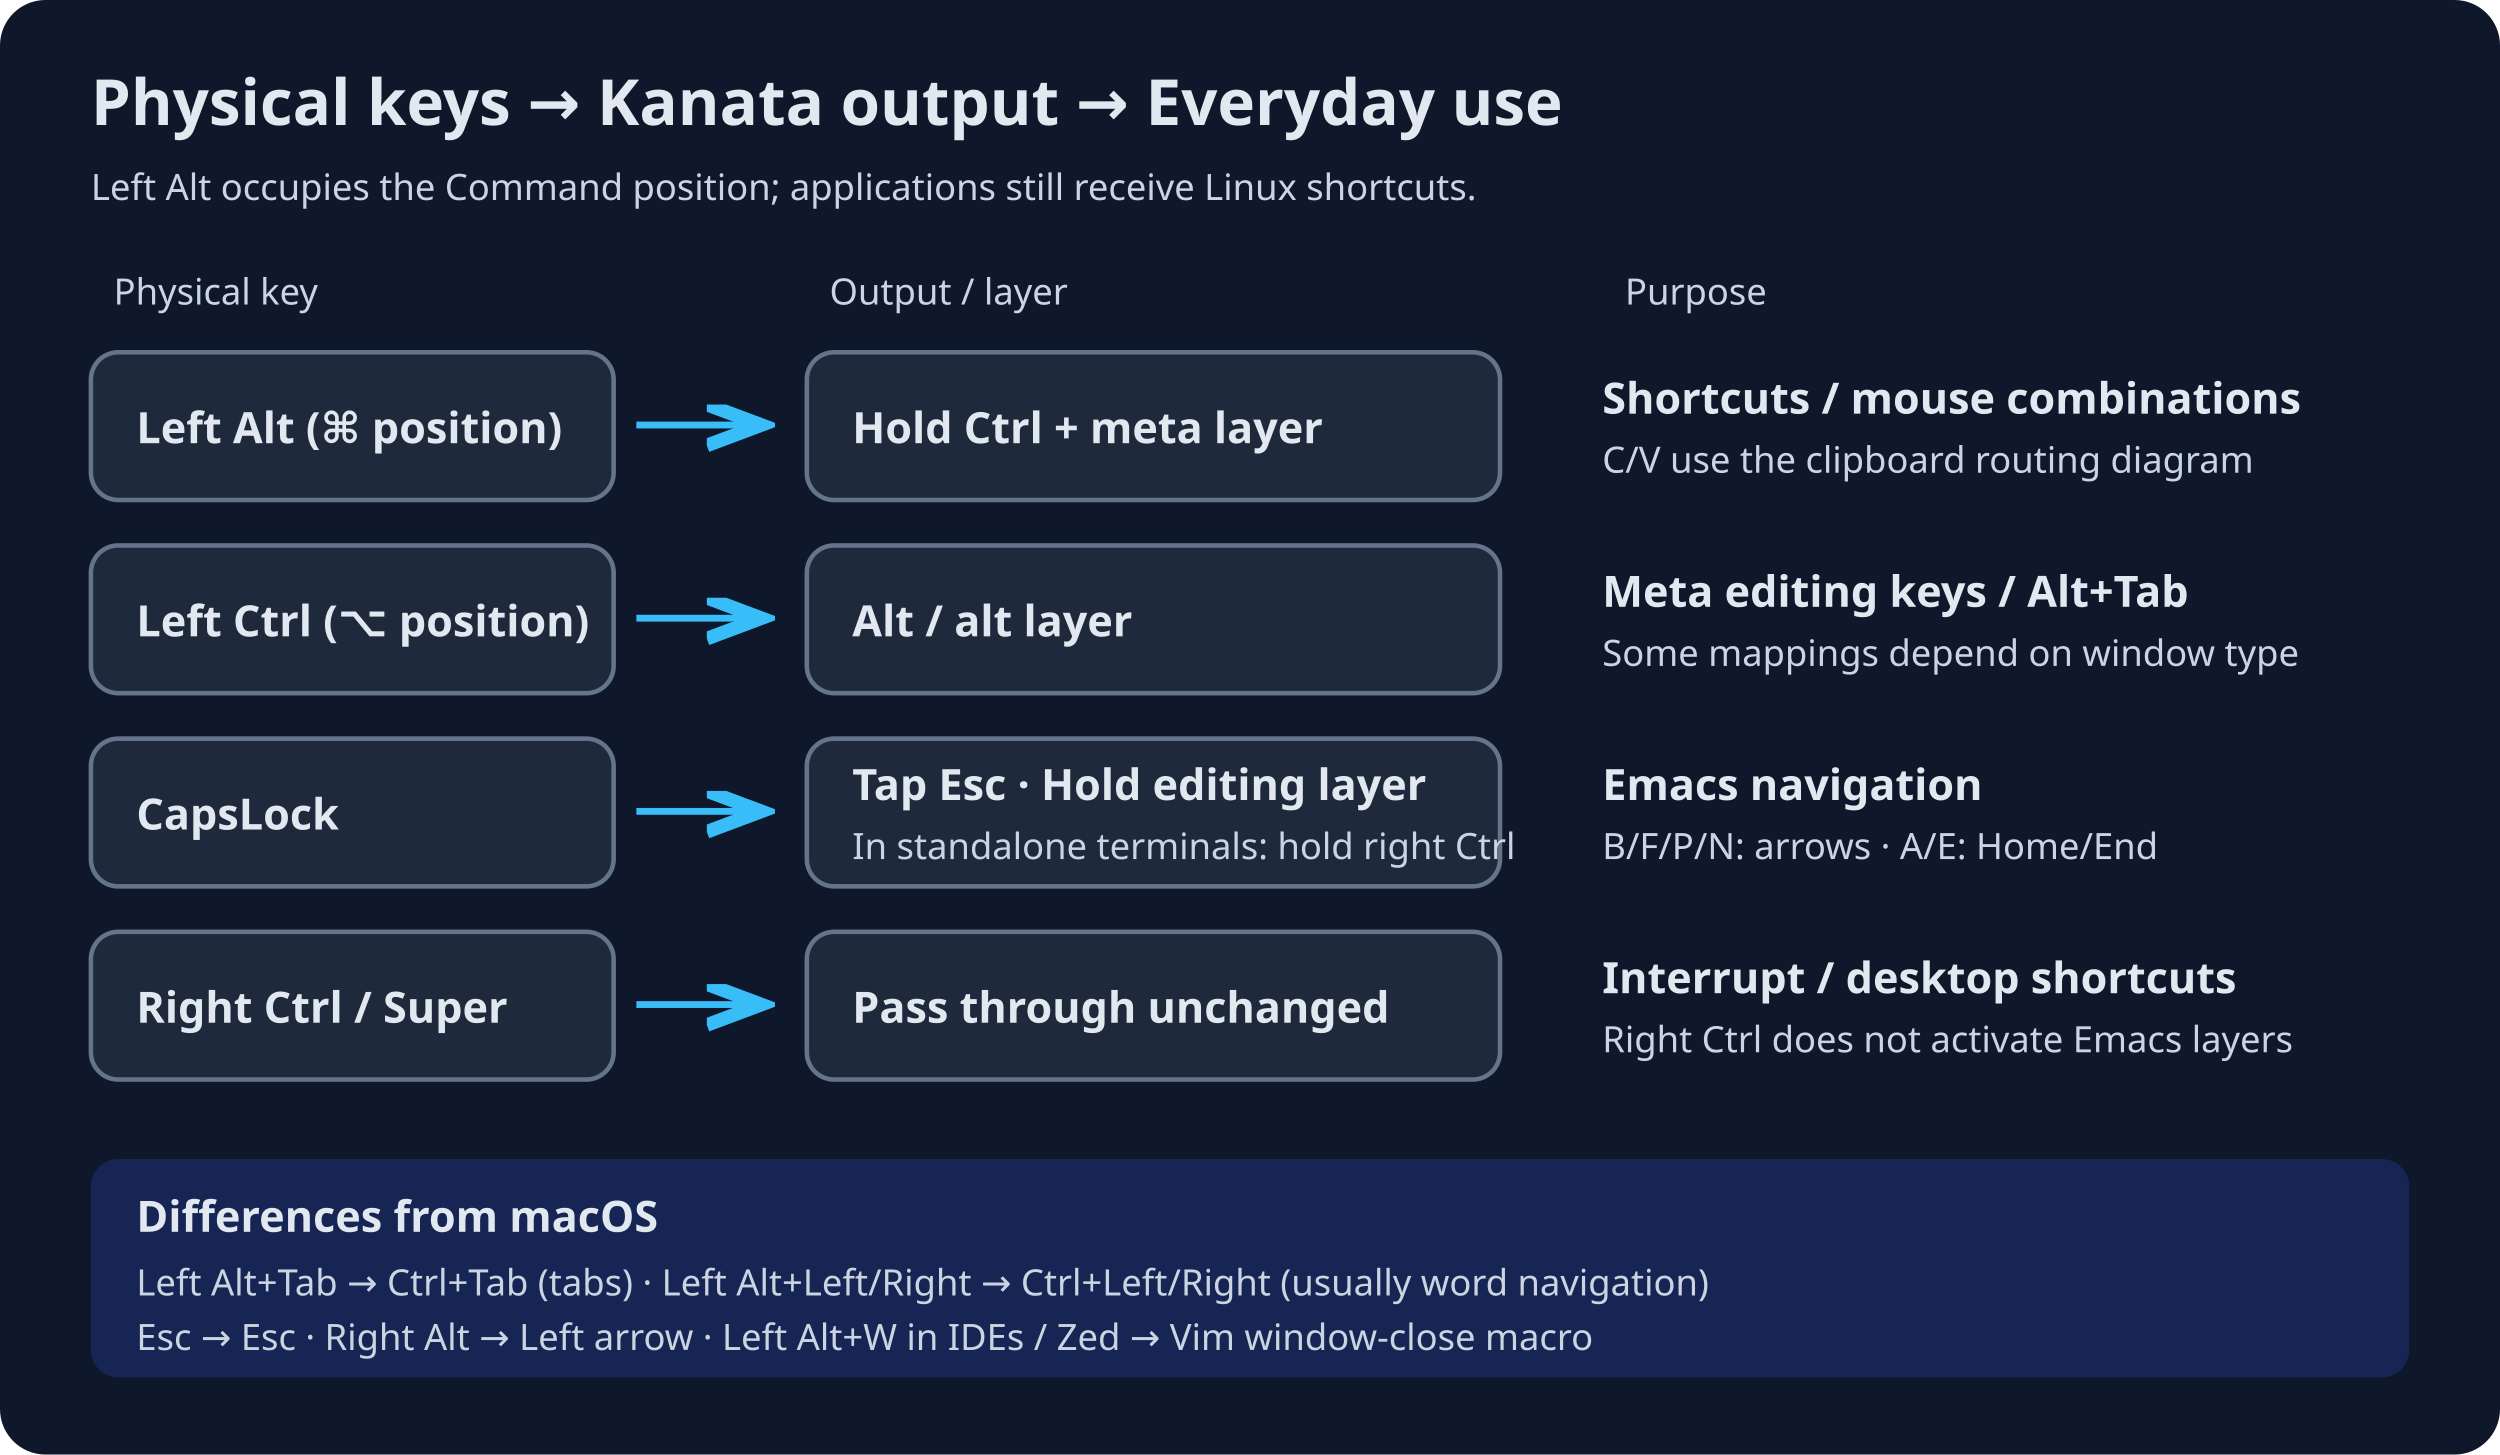
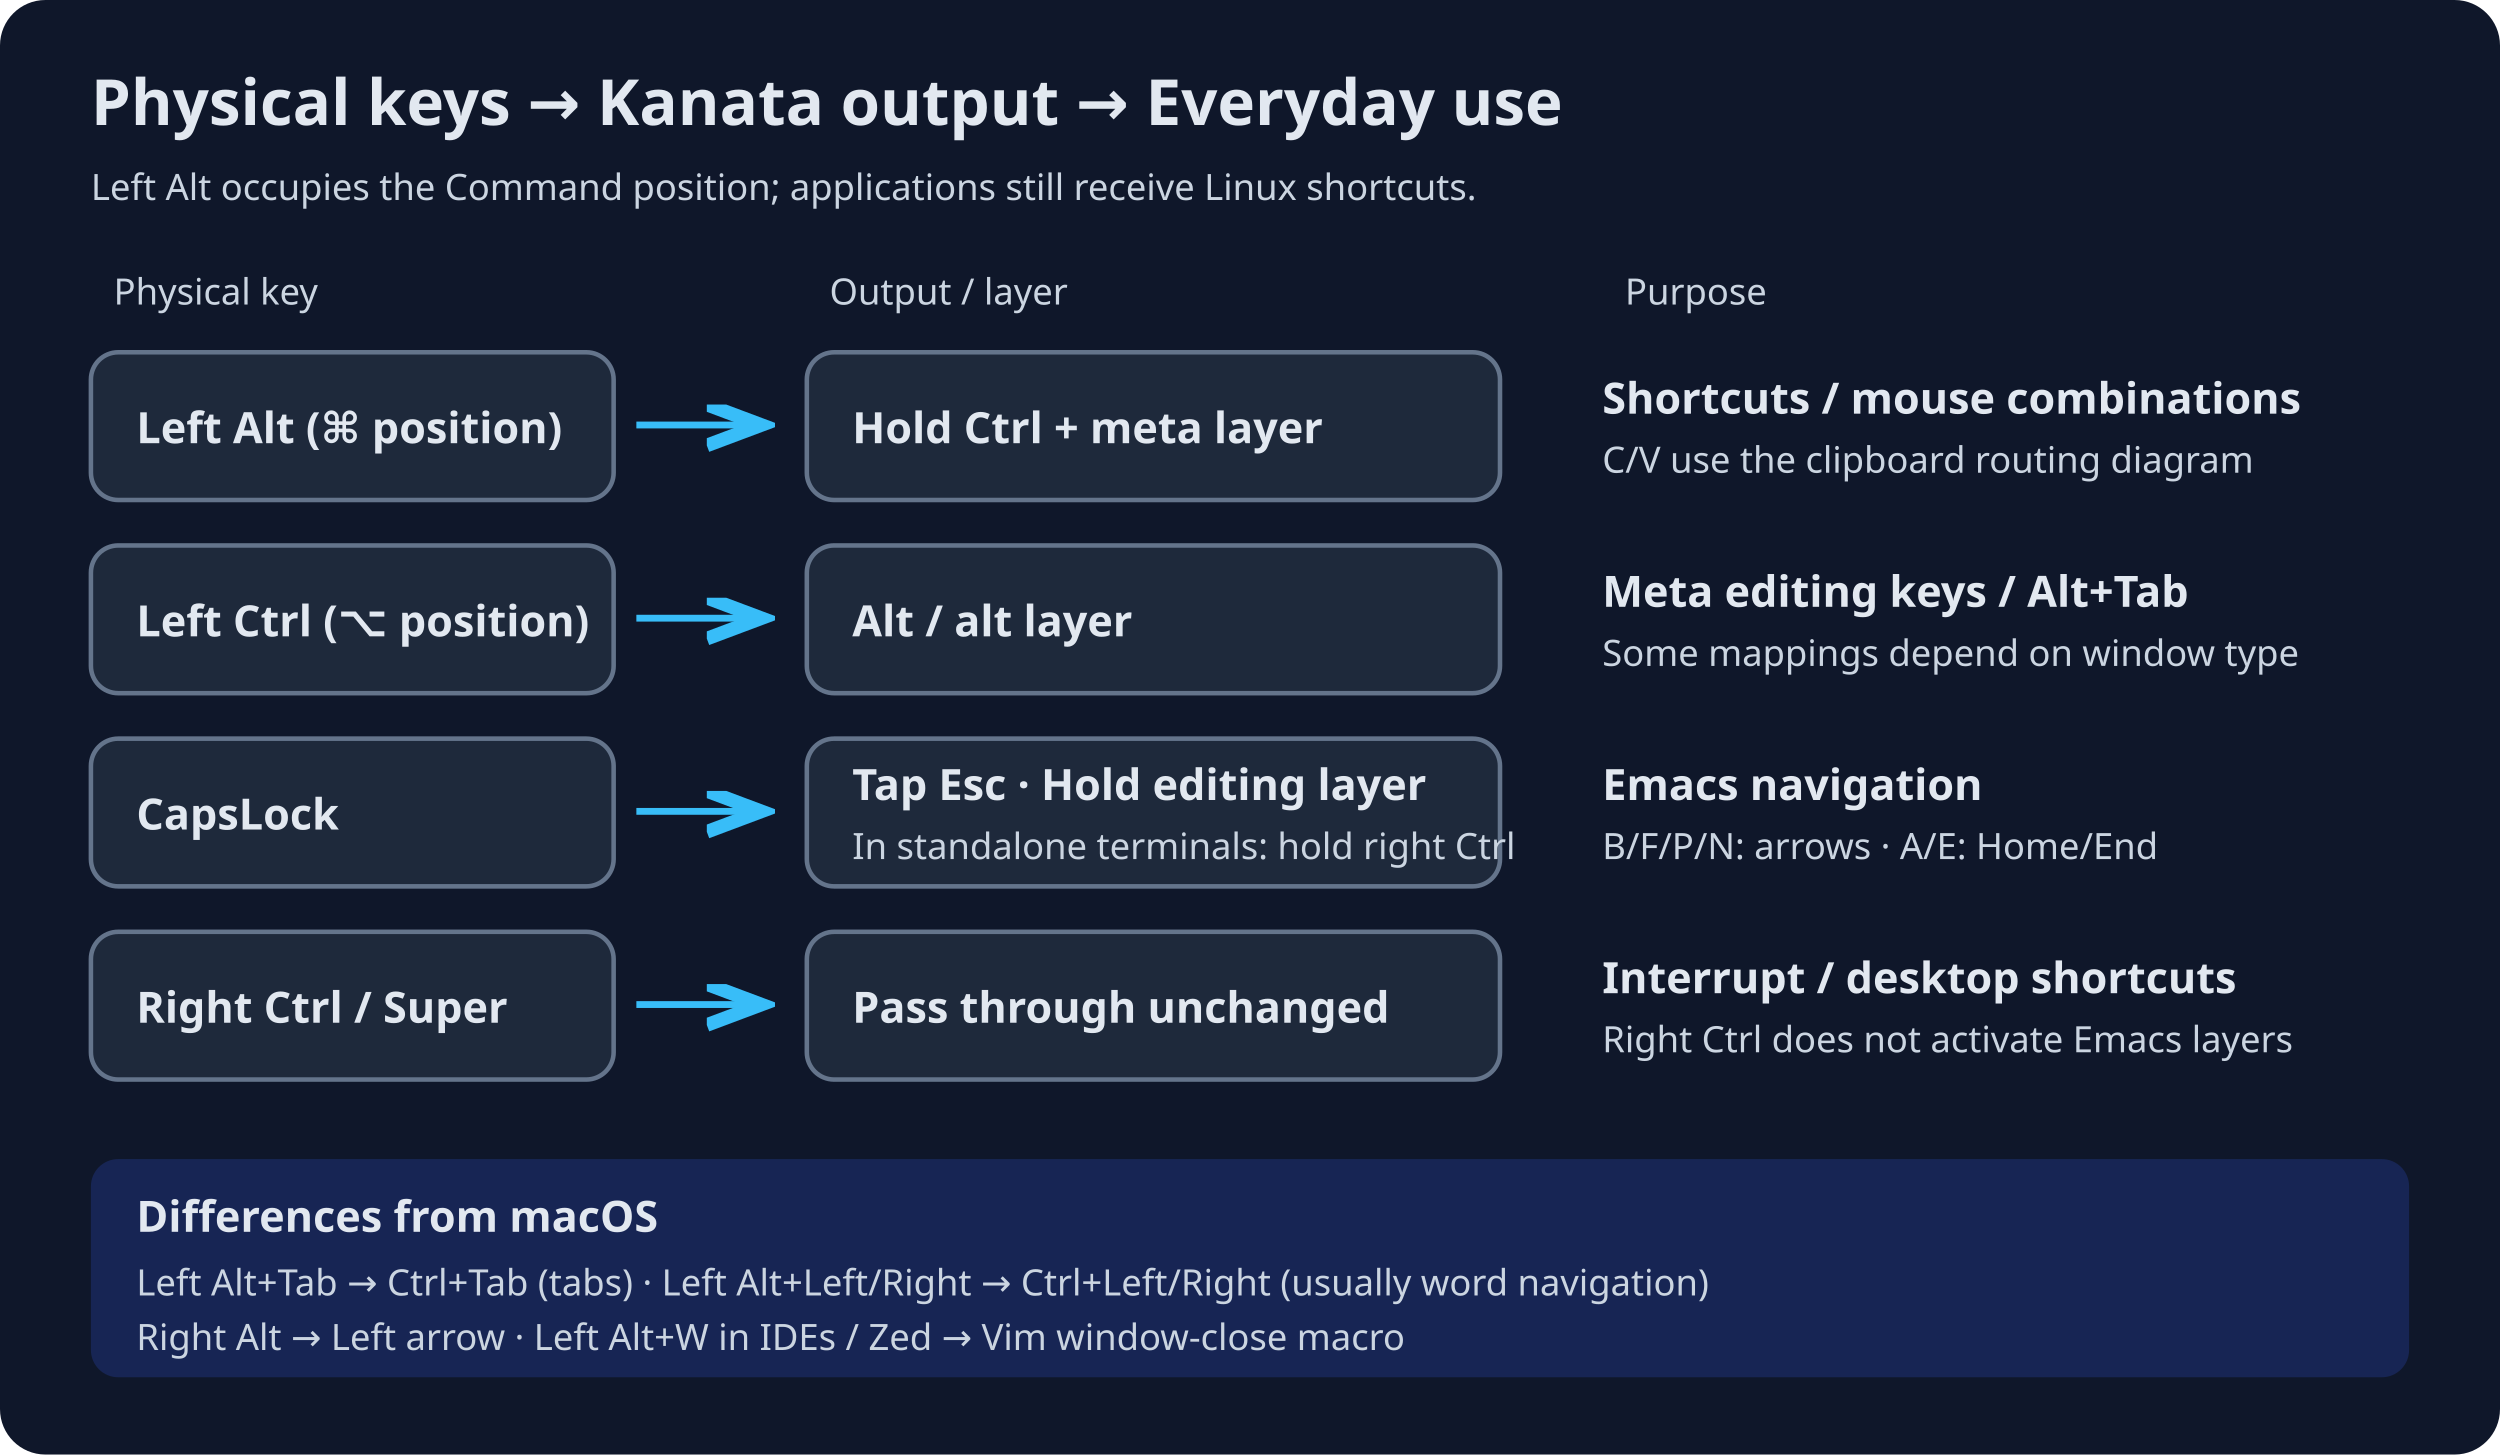
<svg xmlns="http://www.w3.org/2000/svg" width="1100" height="640" viewBox="0 0 1100 640" role="img" aria-labelledby="title desc" lang="en">
  <defs>
    <style>text{font-family:system-ui,sans-serif;fill:#e2e8f0}.h{font-size:28px;font-weight:700}.label{font-size:19px;font-weight:600}.small{font-size:16px;fill:#cbd5e1}.key{fill:#1e293b;stroke:#64748b;stroke-width:2}.arrow{stroke:#38bdf8;stroke-width:3;marker-end:url(#a)}</style>
    <marker id="a" markerWidth="10" markerHeight="10" refX="8" refY="3" orient="auto">
      <path d="M0 0L8 3L0 6" fill="none" stroke="#38bdf8" stroke-width="2" />
    </marker>
  </defs>
  <rect width="1100" height="640" rx="20" fill="#0f172a" />
  <text x="40" y="55" class="h">Physical keys → Kanata output → Everyday use</text>
  <text x="40" y="88" class="small">Left Alt occupies the Command position; applications still receive Linux shortcuts.</text>
  <text x="50" y="134" class="small">Physical key</text>
  <text x="365" y="134" class="small">Output / layer</text>
  <text x="715" y="134" class="small">Purpose</text>
  <g>
    <rect x="40" y="155" width="230" height="65" rx="12" class="key" />
    <text x="60" y="195" class="label">Left Alt (⌘ position)</text>
    <path d="M280 187H335" class="arrow" />
    <rect x="355" y="155" width="305" height="65" rx="12" class="key" />
    <text x="375" y="195" class="label">Hold Ctrl + meta layer</text>
    <text x="705" y="182" class="label">Shortcuts / mouse combinations</text>
    <text x="705" y="208" class="small">C/V use the clipboard routing diagram</text>
    <rect x="40" y="240" width="230" height="65" rx="12" class="key" />
    <text x="60" y="280" class="label">Left Ctrl (⌥ position)</text>
    <path d="M280 272H335" class="arrow" />
    <rect x="355" y="240" width="305" height="65" rx="12" class="key" />
    <text x="375" y="280" class="label">Alt / alt layer</text>
    <text x="705" y="267" class="label">Meta editing keys / Alt+Tab</text>
    <text x="705" y="293" class="small">Some mappings depend on window type</text>
    <rect x="40" y="325" width="230" height="65" rx="12" class="key" />
    <text x="60" y="365" class="label">CapsLock</text>
    <path d="M280 357H335" class="arrow" />
    <rect x="355" y="325" width="305" height="65" rx="12" class="key" />
    <text x="375" y="352" class="label">Tap Esc · Hold editing layer</text>
    <text x="375" y="378" class="small">In standalone terminals: hold right Ctrl</text>
    <text x="705" y="352" class="label">Emacs navigation</text>
    <text x="705" y="378" class="small">B/F/P/N: arrows · A/E: Home/End</text>
    <rect x="40" y="410" width="230" height="65" rx="12" class="key" />
    <text x="60" y="450" class="label">Right Ctrl / Super</text>
    <path d="M280 442H335" class="arrow" />
    <rect x="355" y="410" width="305" height="65" rx="12" class="key" />
    <text x="375" y="450" class="label">Pass through unchanged</text>
    <text x="705" y="437" class="label">Interrupt / desktop shortcuts</text>
    <text x="705" y="463" class="small">Right Ctrl does not activate Emacs layers</text>
  </g>
  <rect x="40" y="510" width="1020" height="96" rx="12" fill="#172554" />
  <text x="60" y="542" class="label">Differences from macOS</text>
  <text x="60" y="570" class="small">Left Alt+Tab → Ctrl+Tab (tabs) · Left Alt+Left/Right → Ctrl+Left/Right (usually word navigation)</text>
-   <text x="60" y="594" class="small">Esc → Esc · Right Alt → Left arrow · Left Alt+W in IDEs / Zed → Vim window-close macro</text>
+   <text x="60" y="594" class="small">Right Alt → Left arrow · Left Alt+W in IDEs / Zed → Vim window-close macro</text>
</svg>
